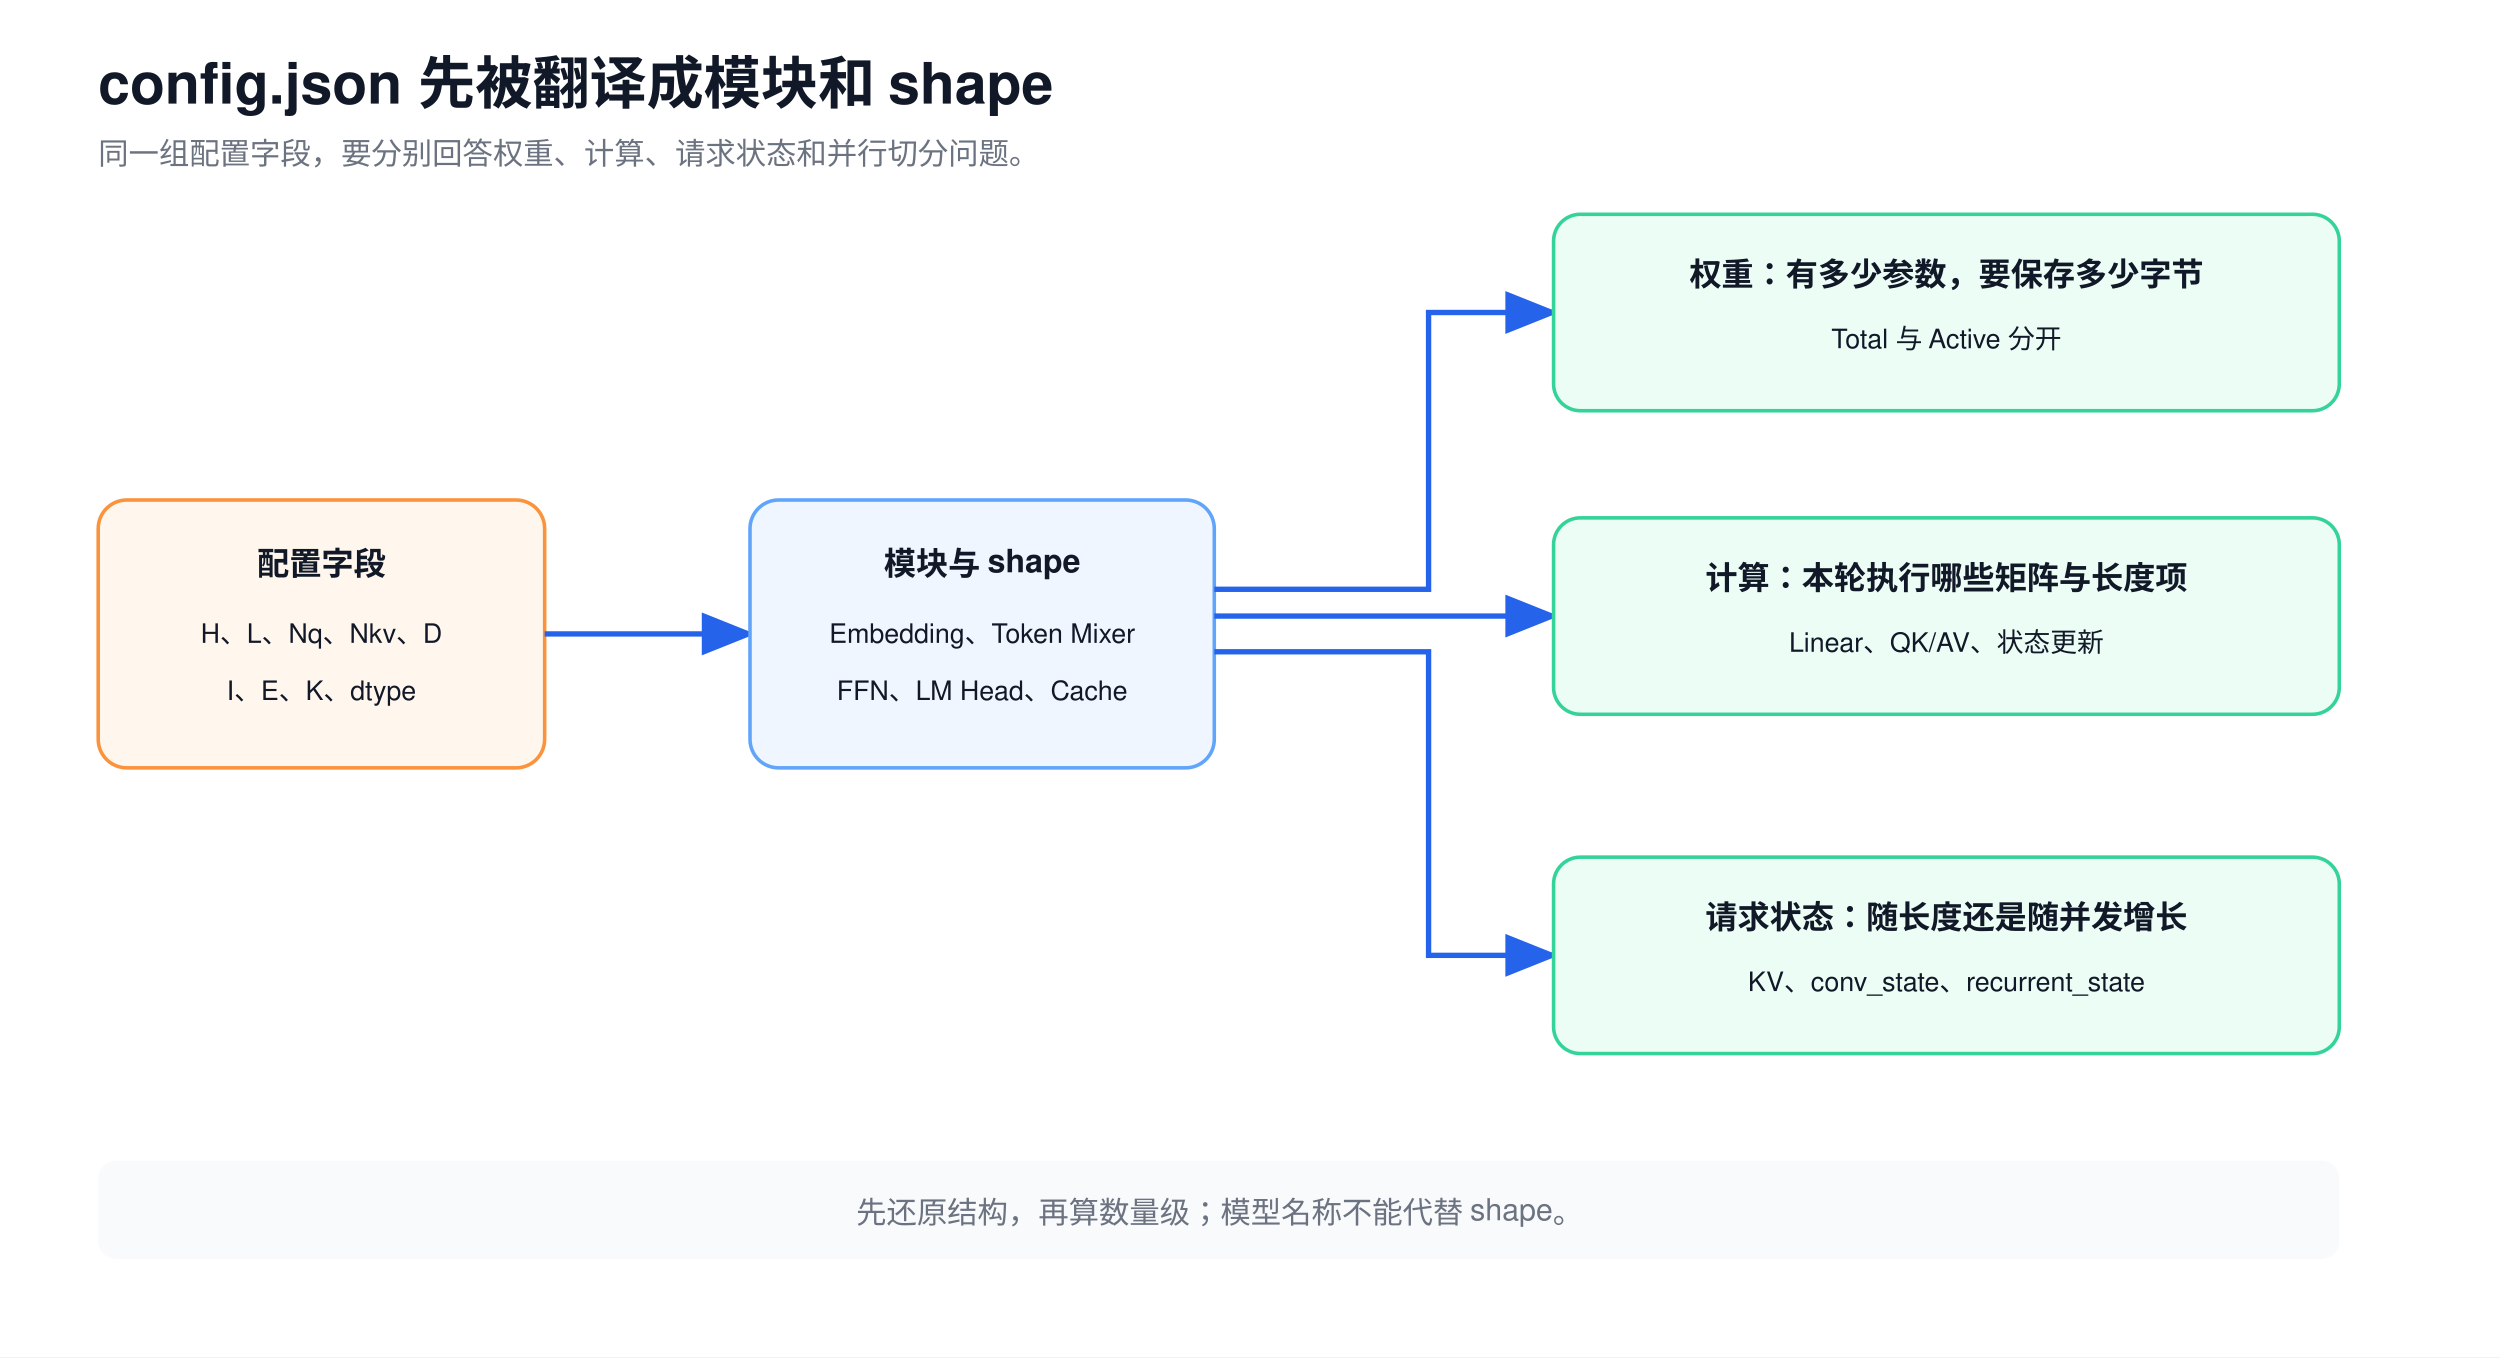
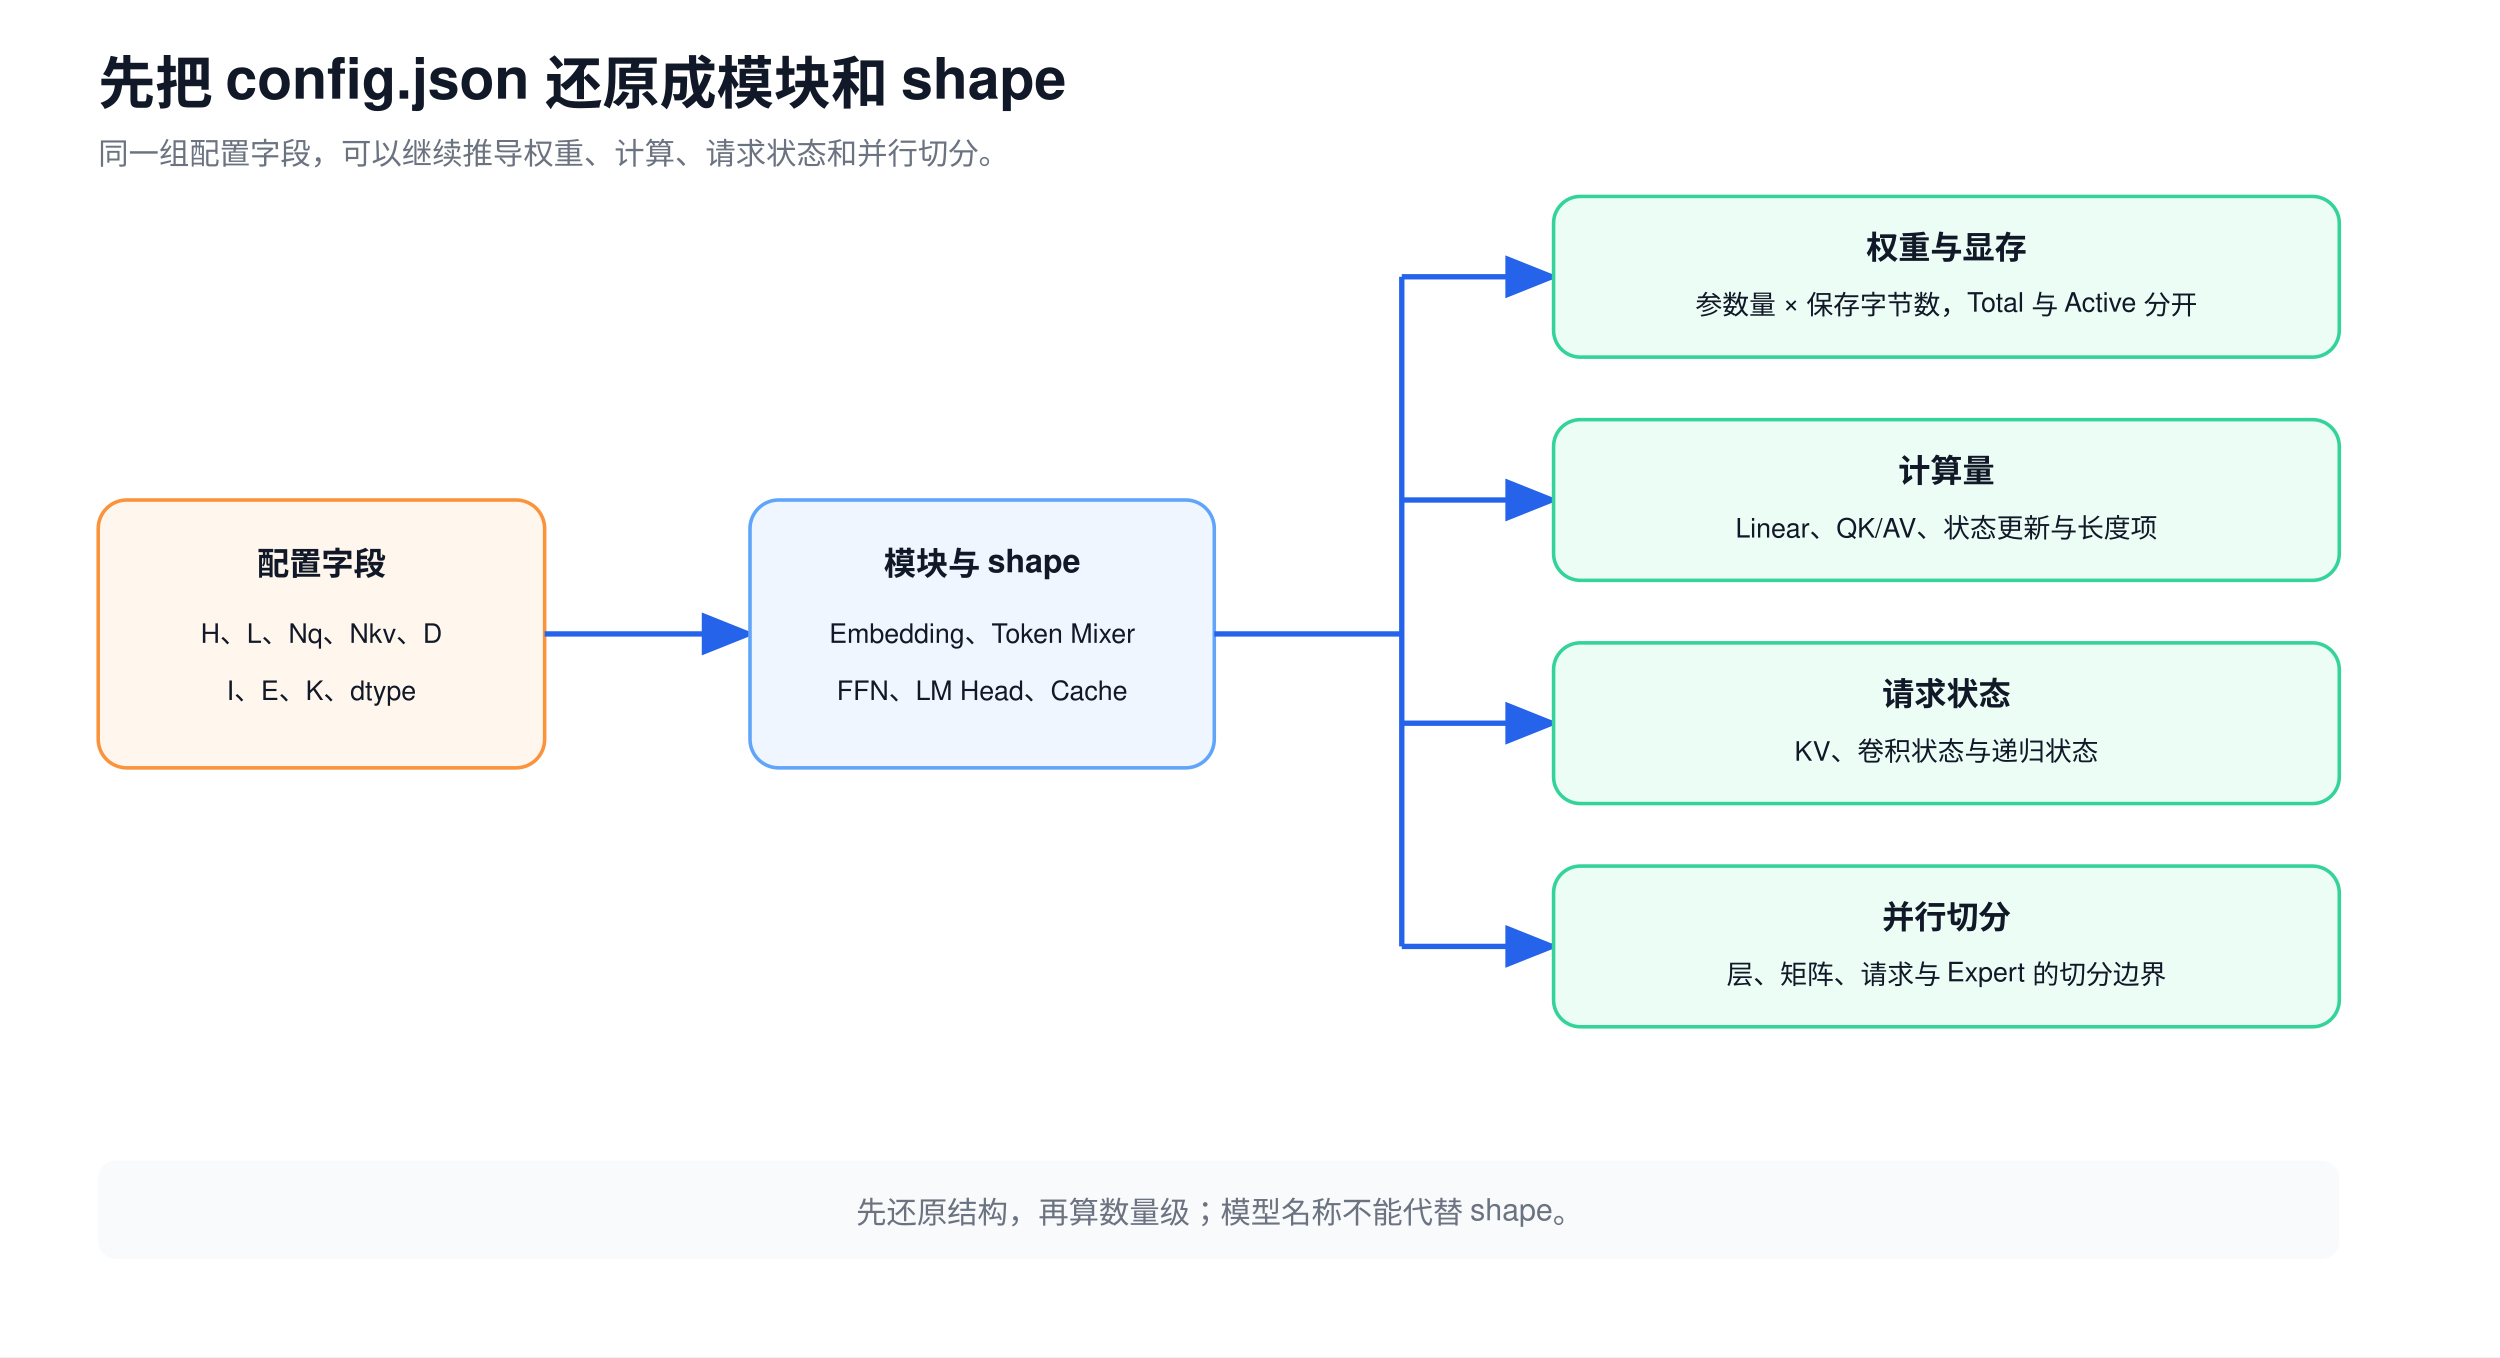
<svg xmlns="http://www.w3.org/2000/svg" viewBox="0 0 1400 760" width="1400" height="760" role="img" aria-labelledby="title desc">
  <defs>
    <marker id="a" markerWidth="10" markerHeight="8" refX="9" refY="4" orient="auto">
      <path d="M0,0 L10,4 L0,8 Z" fill="#2563eb" />
    </marker>
  </defs>
  <style>text{font-family:'Helvetica Neue',Helvetica,Arial,'PingFang SC','Microsoft YaHei',sans-serif;fill:#111827}.title{font-size:32px;font-weight:700}.sub{font-size:17px;fill:#6b7280}.h{font-size:18px;font-weight:700;text-anchor:middle}.t{font-size:15px;text-anchor:middle}.line{fill:none;stroke:#2563eb;stroke-width:3;marker-end:url(#a)}</style>
  <rect width="1400" height="760" fill="#fff" />
-   <text x="55" y="58" class="title">config.json 先被翻译成模块和 shape</text>
-   <text x="55" y="92" class="sub">同一组配置字段，要分别回答权重、计算、请求状态和并行切分问题。</text>
+   <text x="55" y="58" class="title">先把 config.json 还原成模块和 shape</text>
+   <text x="55" y="92" class="sub">同一组配置字段，可以继续推导权重、计算、请求状态和并行切分。</text>
  <rect x="55" y="280" width="250" height="150" rx="16" fill="#fff7ed" stroke="#fb923c" stroke-width="2" />
  <text x="180" y="322" class="h">配置字段</text>
  <text x="180" y="360" class="t">H、L、Nq、Nkv、D</text>
  <text x="180" y="392" class="t">I、E、K、dtype</text>
  <path d="M305 355 H420" class="line" />
  <rect x="420" y="280" width="260" height="150" rx="16" fill="#eff6ff" stroke="#60a5fa" stroke-width="2" />
  <text x="550" y="322" class="h">模块与 shape</text>
  <text x="550" y="360" class="t">Embedding、Token Mixer</text>
  <text x="550" y="392" class="t">FFN、LM Head、Cache</text>
-   <path d="M680 330 H800 V175 H870" class="line" />
-   <path d="M680 345 H870" class="line" />
-   <path d="M680 365 H800 V535 H870" class="line" />
-   <rect x="870" y="120" width="440" height="110" rx="15" fill="#ecfdf5" stroke="#34d399" stroke-width="2" />
-   <text x="1090" y="160" class="h">权重：有多少参数，要保存多少字节</text>
-   <text x="1090" y="195" class="t">Total 与 Active 分开</text>
-   <rect x="870" y="290" width="440" height="110" rx="15" fill="#ecfdf5" stroke="#34d399" stroke-width="2" />
-   <text x="1090" y="330" class="h">计算：本轮执行哪些矩阵与长度项</text>
-   <text x="1090" y="365" class="t">Linear、QK/AV、状态更新</text>
-   <rect x="870" y="480" width="440" height="110" rx="15" fill="#ecfdf5" stroke="#34d399" stroke-width="2" />
-   <text x="1090" y="520" class="h">请求状态：随长度还是随并发增长</text>
-   <text x="1090" y="555" class="t">KV、conv_state、recurrent_state</text>
+   <path d="M680 355 H785 V155 M785 155 V530" fill="none" stroke="#2563eb" stroke-width="3" />
+   <path d="M785 155 H870" class="line" />
+   <path d="M785 280 H870" class="line" />
+   <path d="M785 405 H870" class="line" />
+   <path d="M785 530 H870" class="line" />
+   <rect x="870" y="110" width="440" height="90" rx="15" fill="#ecfdf5" stroke="#34d399" stroke-width="2" />
+   <text x="1090" y="145" class="h">权重与显存</text>
+   <text x="1090" y="176" class="t">参数量 × 保存字节数，Total 与 Active 分开</text>
+   <rect x="870" y="235" width="440" height="90" rx="15" fill="#ecfdf5" stroke="#34d399" stroke-width="2" />
+   <text x="1090" y="270" class="h">计算量</text>
+   <text x="1090" y="301" class="t">Linear、QK/AV、状态更新与长度项</text>
+   <rect x="870" y="360" width="440" height="90" rx="15" fill="#ecfdf5" stroke="#34d399" stroke-width="2" />
+   <text x="1090" y="395" class="h">请求状态</text>
+   <text x="1090" y="426" class="t">KV、卷积状态与递归状态</text>
+   <rect x="870" y="485" width="440" height="90" rx="15" fill="#ecfdf5" stroke="#34d399" stroke-width="2" />
+   <text x="1090" y="520" class="h">并行切分</text>
+   <text x="1090" y="551" class="t">层、矩阵、请求与 Expert 的切分边界</text>
  <rect x="55" y="650" width="1255" height="55" rx="10" fill="#f8fafc" />
  <text x="683" y="685" class="sub" text-anchor="middle">先还原结构，再算数量级；模型名称不能代替 shape。</text>
</svg>
